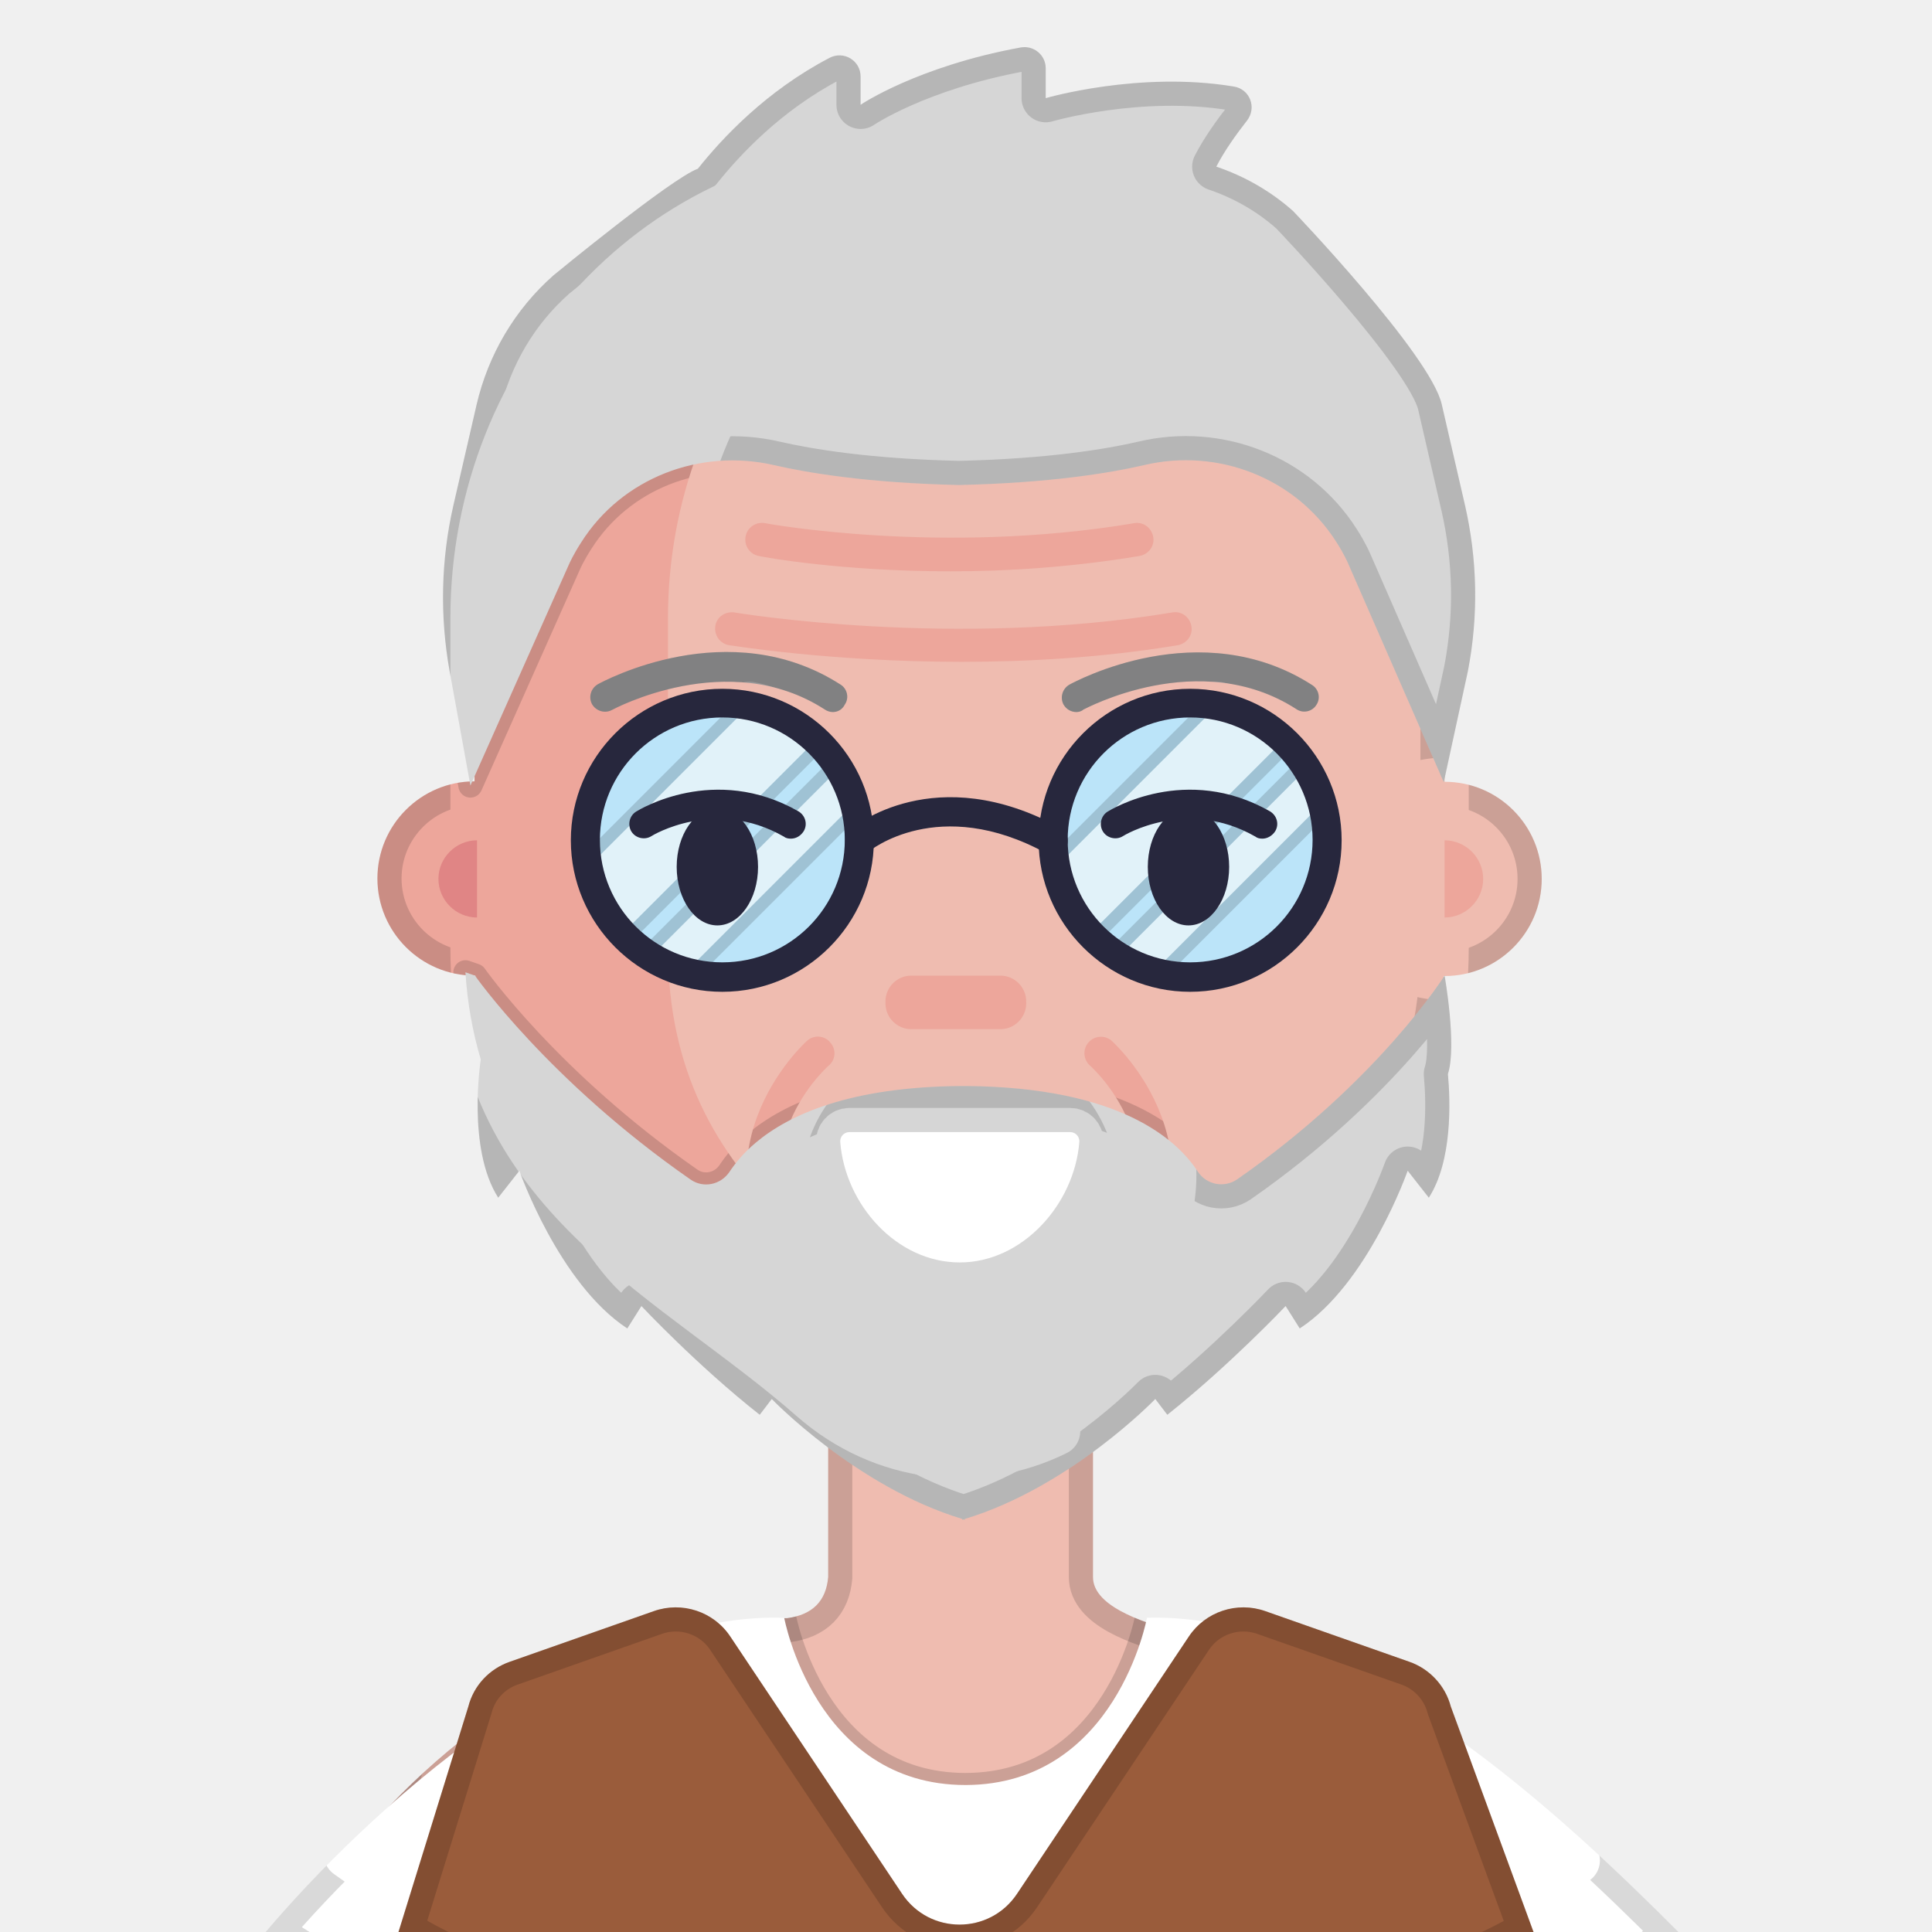
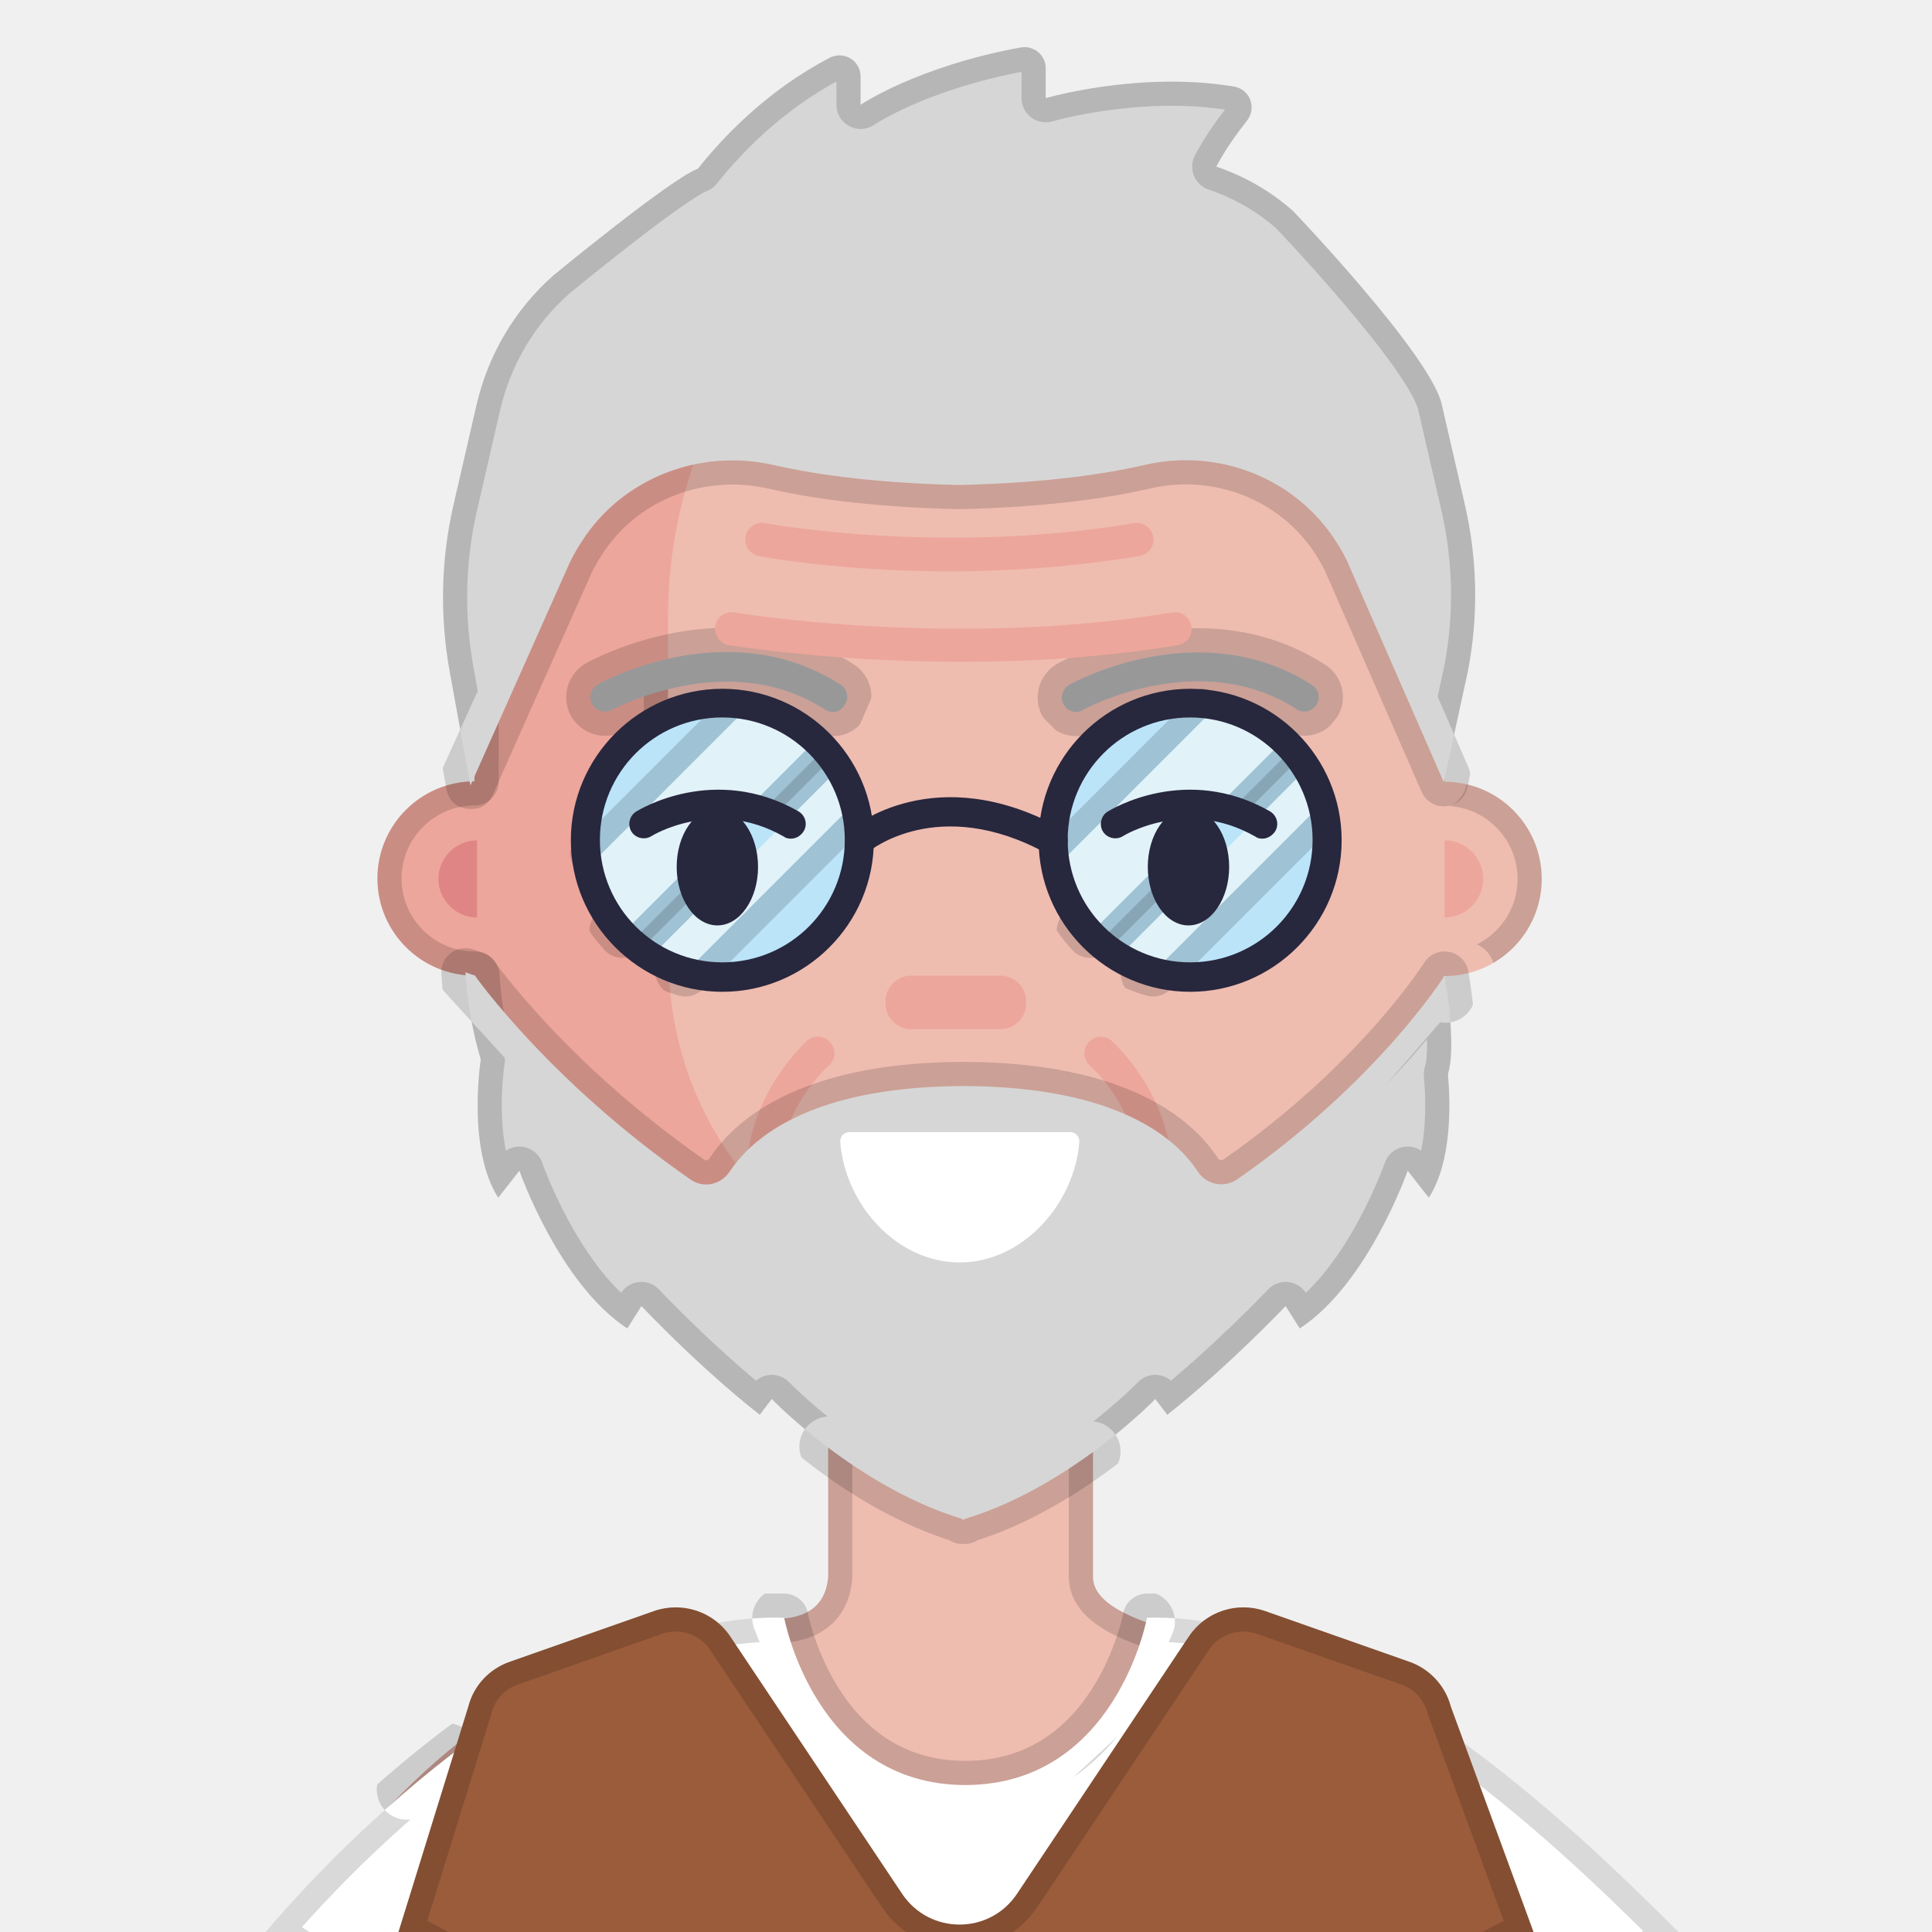
<svg xmlns="http://www.w3.org/2000/svg" id="Layer_1" viewBox="0 0 160 160">
+   <style>.abl{fill:none;stroke:#000;stroke-opacity:0.15;stroke-width:4;stroke-linejoin:round}.abc,.abk{fill:none;stroke:#000;stroke-width:5;stroke-linecap:round;stroke-linejoin:round}.abk{stroke:#fff}</style>
  <defs>
    <style>.cls-1{fill:#d6d6d6;}.cls-2{fill:#989899;}.cls-3{fill:#fff;}.cls-4{fill:#9a5c3b;}.cls-5{fill:#bbe4f9;}.cls-6{fill:#e1f2f9;}.cls-7{fill:#efbcb0;}.cls-8{fill:#eda69b;}.cls-9{fill:#e08585;}.cls-10{fill:#27273d;}</style>
  </defs>
  <g id="Avatars">
    <g id="Artboard">
      <g id="Men">
        <g id="Old-People-Avatar_31">
          <g fill="#efbcb0">
            <path d="M130.497,154.084c-1.925,1.375-3.919,2.647-5.947,3.85-10.897,6.394-23.306,10.553-36.541,11.722h-15.984c-13.612-1.238-26.366-5.569-37.469-12.306-1.959-1.169-3.884-2.441-5.741-3.781,8.594-10.966,21.931-19.559,36.162-19.559h.206c2.097-.275,3.231-1.409,3.403-3.403v-18.631h21.931v18.631c0,4.469,13.991,5.637,17.05,6.737,9.659,3.403,16.775,8.662,22.928,16.741Z" id="ab0" />
          </g>
-           <mask id="am0" maskUnits="userSpaceOnUse" x="0" y="0" width="160" height="160">
-             <use href="#ab0" fill="#fff" />
-             <use href="#ab30" fill="#000" stroke="#000" stroke-width="4" stroke-linejoin="round" />
-           </mask>
-           <use href="#ab0" fill="none" stroke="#000" stroke-opacity="0.15" stroke-width="4" stroke-linejoin="round" mask="url(#am0)" />
-           <mask id="ao24_0" maskUnits="userSpaceOnUse" x="0" y="0" width="160" height="160">
+           <mask id="am0" maskUnits="userSpaceOnUse" x="-40" y="-40" width="240" height="240">
            <use href="#ab0" fill="#fff" />
          </mask>
-           <use href="#ab24" fill="none" stroke="#000" stroke-opacity="0.15" stroke-width="2" stroke-linejoin="round" mask="url(#ao24_0)" />
-           <g fill="#efbcb0">
-             <path d="M119.634,51.2v27.328c0,20.384-16.225,26.916-28.05,37.262-7.047,6.153-17.188,6.153-24.234,0-11.825-10.347-28.05-16.878-28.05-37.262v-27.328c0-20.556,15.709-37.228,35.062-37.228h10.175c19.388,0,35.097,16.672,35.097,37.228Z" id="ab1" />
-           </g>
-           <mask id="am1" maskUnits="userSpaceOnUse" x="0" y="0" width="160" height="160">
-             <use href="#ab1" fill="#fff" />
-             <use href="#ab2" fill="#000" stroke="#000" stroke-width="4" stroke-linejoin="round" />
-             <use href="#ab3" fill="#000" stroke="#000" stroke-width="4" stroke-linejoin="round" />
-             <use href="#ab6" fill="#000" stroke="#000" stroke-width="4" stroke-linejoin="round" />
-             <use href="#ab9" fill="#000" stroke="#000" stroke-width="4" stroke-linejoin="round" />
-             <use href="#ab10" fill="#000" stroke="#000" stroke-width="4" stroke-linejoin="round" />
-             <use href="#ab26" fill="#000" stroke="#000" stroke-width="4" stroke-linejoin="round" />
-             <use href="#ab27" fill="#000" stroke="#000" stroke-width="4" stroke-linejoin="round" />
-             <use href="#ab4" fill="#000" stroke="#000" stroke-width="4" stroke-linejoin="round" />
-             <use href="#ab5" fill="#000" stroke="#000" stroke-width="4" stroke-linejoin="round" />
-           </mask>
-           <use href="#ab1" fill="none" stroke="#000" stroke-opacity="0.15" stroke-width="4" stroke-linejoin="round" mask="url(#am1)" />
-           <mask id="ao11_1" maskUnits="userSpaceOnUse" x="0" y="0" width="160" height="160">
-             <use href="#ab1" fill="#fff" />
-           </mask>
-           <use href="#ab11" fill="none" stroke="#000" stroke-opacity="0.15" stroke-width="2" stroke-linejoin="round" mask="url(#ao11_1)" />
-           <mask id="ao12_1" maskUnits="userSpaceOnUse" x="0" y="0" width="160" height="160">
-             <use href="#ab1" fill="#fff" />
-           </mask>
-           <use href="#ab12" fill="none" stroke="#000" stroke-opacity="0.15" stroke-width="2" stroke-linejoin="round" mask="url(#ao12_1)" />
-           <mask id="ao13_1" maskUnits="userSpaceOnUse" x="0" y="0" width="160" height="160">
-             <use href="#ab1" fill="#fff" />
-           </mask>
-           <use href="#ab13" fill="none" stroke="#000" stroke-opacity="0.15" stroke-width="2" stroke-linejoin="round" mask="url(#ao13_1)" />
-           <mask id="ao15_1" maskUnits="userSpaceOnUse" x="0" y="0" width="160" height="160">
-             <use href="#ab1" fill="#fff" />
-           </mask>
-           <use href="#ab15" fill="none" stroke="#000" stroke-opacity="0.15" stroke-width="2" stroke-linejoin="round" mask="url(#ao15_1)" />
-           <mask id="ao16_1" maskUnits="userSpaceOnUse" x="0" y="0" width="160" height="160">
-             <use href="#ab1" fill="#fff" />
-           </mask>
-           <use href="#ab16" fill="none" stroke="#000" stroke-opacity="0.15" stroke-width="2" stroke-linejoin="round" mask="url(#ao16_1)" />
-           <mask id="ao17_1" maskUnits="userSpaceOnUse" x="0" y="0" width="160" height="160">
-             <use href="#ab1" fill="#fff" />
-           </mask>
-           <use href="#ab17" fill="none" stroke="#000" stroke-opacity="0.15" stroke-width="2" stroke-linejoin="round" mask="url(#ao17_1)" />
+           <use class="abl" href="#ab0" mask="url(#am0)" />
+           <path id="Path-2" class="cls-7" d="M119.634,51.2v27.328c0,20.384-16.225,26.916-28.05,37.262-7.047,6.153-17.188,6.153-24.234,0-11.825-10.347-28.05-16.878-28.05-37.262v-27.328c0-20.556,15.709-37.228,35.062-37.228h10.175c19.388,0,35.097,16.672,35.097,37.228Z" />
          <g fill="#eda69b">
            <path d="M55.319,78.528v-27.328c0-19.525,14.128-35.509,32.141-37.091-.963-.103-1.925-.138-2.922-.138h-10.175c-19.388,0-35.063,16.672-35.063,37.228v13.509c-4.434,0-8.044,3.609-8.044,8.044s3.609,8.044,8.044,8.044h.069c1.169,18.597,16.603,25.025,27.947,34.994,5.775,5.053,13.612,5.981,20.144,2.75-1.444-.722-2.819-1.616-4.125-2.75-11.791-10.347-28.016-16.878-28.016-37.262Z" id="ab2" />
          </g>
-           <mask id="am2" maskUnits="userSpaceOnUse" x="0" y="0" width="160" height="160">
+           <mask id="am2" maskUnits="userSpaceOnUse" x="-40" y="-40" width="240" height="240">
            <use href="#ab2" fill="#fff" />
-             <use href="#ab1" fill="#000" stroke="#000" stroke-width="4" stroke-linejoin="round" />
-             <use href="#ab6" fill="#000" stroke="#000" stroke-width="4" stroke-linejoin="round" />
-             <use href="#ab9" fill="#000" stroke="#000" stroke-width="4" stroke-linejoin="round" />
-             <use href="#ab10" fill="#000" stroke="#000" stroke-width="4" stroke-linejoin="round" />
-             <use href="#ab26" fill="#000" stroke="#000" stroke-width="4" stroke-linejoin="round" />
-             <use href="#ab4" fill="#000" stroke="#000" stroke-width="4" stroke-linejoin="round" />
-             <use href="#ab5" fill="#000" stroke="#000" stroke-width="4" stroke-linejoin="round" />
+             <polyline class="abc" points="57.2,38.7 55.2,47.3 55.2,54.3" />
+             <polyline class="abc" points="55.2,81.3 57.2,90.0 60.7,95.8" />
          </mask>
-           <use href="#ab2" fill="none" stroke="#000" stroke-opacity="0.15" stroke-width="4" stroke-linejoin="round" mask="url(#am2)" />
-           <mask id="ao11_2" maskUnits="userSpaceOnUse" x="0" y="0" width="160" height="160">
-             <use href="#ab2" fill="#fff" />
-           </mask>
-           <use href="#ab11" fill="none" stroke="#000" stroke-opacity="0.15" stroke-width="2" stroke-linejoin="round" mask="url(#ao11_2)" />
-           <mask id="ao12_2" maskUnits="userSpaceOnUse" x="0" y="0" width="160" height="160">
-             <use href="#ab2" fill="#fff" />
-           </mask>
-           <use href="#ab12" fill="none" stroke="#000" stroke-opacity="0.15" stroke-width="2" stroke-linejoin="round" mask="url(#ao12_2)" />
-           <mask id="ao13_2" maskUnits="userSpaceOnUse" x="0" y="0" width="160" height="160">
-             <use href="#ab2" fill="#fff" />
-           </mask>
-           <use href="#ab13" fill="none" stroke="#000" stroke-opacity="0.15" stroke-width="2" stroke-linejoin="round" mask="url(#ao13_2)" />
-           <mask id="ao15_2" maskUnits="userSpaceOnUse" x="0" y="0" width="160" height="160">
-             <use href="#ab2" fill="#fff" />
-           </mask>
-           <use href="#ab15" fill="none" stroke="#000" stroke-opacity="0.15" stroke-width="2" stroke-linejoin="round" mask="url(#ao15_2)" />
-           <mask id="ao16_2" maskUnits="userSpaceOnUse" x="0" y="0" width="160" height="160">
-             <use href="#ab2" fill="#fff" />
-           </mask>
-           <use href="#ab16" fill="none" stroke="#000" stroke-opacity="0.15" stroke-width="2" stroke-linejoin="round" mask="url(#ao16_2)" />
-           <mask id="ao25_2" maskUnits="userSpaceOnUse" x="0" y="0" width="160" height="160">
-             <use href="#ab2" fill="#fff" />
-           </mask>
-           <use href="#ab25" fill="none" stroke="#000" stroke-opacity="0.15" stroke-width="2" stroke-linejoin="round" mask="url(#ao25_2)" />
-           <mask id="ao28_2" maskUnits="userSpaceOnUse" x="0" y="0" width="160" height="160">
-             <use href="#ab2" fill="#fff" />
-           </mask>
-           <use href="#ab28" fill="none" stroke="#000" stroke-opacity="0.15" stroke-width="2" stroke-linejoin="round" mask="url(#ao28_2)" />
+           <use class="abl" href="#ab2" mask="url(#am2)" />
          <g fill="#efbcb0">
            <circle cx="119.634" cy="72.787" r="8.044" id="ab3" />
          </g>
-           <mask id="am3" maskUnits="userSpaceOnUse" x="0" y="0" width="160" height="160">
+           <mask id="am3" maskUnits="userSpaceOnUse" x="-40" y="-40" width="240" height="240">
            <use href="#ab3" fill="#fff" />
-             <use href="#ab1" fill="#000" stroke="#000" stroke-width="4" stroke-linejoin="round" />
+             <polyline class="abc" points="121.3,80.5 115.7,79.8 112.8,77.3 111.5,74.3 111.5,71.0 112.8,68.0 115.0,65.8 119.0,64.5" />
          </mask>
-           <use href="#ab3" fill="none" stroke="#000" stroke-opacity="0.15" stroke-width="4" stroke-linejoin="round" mask="url(#am3)" />
-           <mask id="ao15_3" maskUnits="userSpaceOnUse" x="0" y="0" width="160" height="160">
-             <use href="#ab3" fill="#fff" />
-           </mask>
-           <use href="#ab15" fill="none" stroke="#000" stroke-opacity="0.15" stroke-width="2" stroke-linejoin="round" mask="url(#ao15_3)" />
-           <mask id="ao17_3" maskUnits="userSpaceOnUse" x="0" y="0" width="160" height="160">
-             <use href="#ab3" fill="#fff" />
-           </mask>
-           <use href="#ab17" fill="none" stroke="#000" stroke-opacity="0.15" stroke-width="2" stroke-linejoin="round" mask="url(#ao17_3)" />
+           <use class="abl" href="#ab3" mask="url(#am3)" />
          <g fill="#989899">
            <path d="M68.966,58.969c-.206,0-.447-.069-.653-.206-8.009-5.191-17.566,0-17.634.034-.584.309-1.306.103-1.65-.481-.309-.584-.103-1.306.481-1.65.447-.241,10.863-5.912,20.109.034.55.344.722,1.1.344,1.65-.206.412-.584.619-.997.619Z" id="ab4" />
          </g>
-           <mask id="am4" maskUnits="userSpaceOnUse" x="0" y="0" width="160" height="160">
-             <use href="#ab4" fill="#fff" />
-             <use href="#ab12" fill="#000" stroke="#000" stroke-width="4" stroke-linejoin="round" />
-             <use href="#ab25" fill="#000" stroke="#000" stroke-width="4" stroke-linejoin="round" />
+           <mask id="ao4" maskUnits="userSpaceOnUse" x="-40" y="-40" width="240" height="240">
+             <polyline class="abk" points="69.0,58.8 63.3,56.5 55.3,56.8" />
+             <polyline class="abk" points="55.0,56.8 49.7,58.8 48.8,57.0 52.2,55.3" />
+             <polyline class="abk" points="52.3,55.2 55.0,54.5" />
+             <polyline class="abk" points="55.3,54.5 57.7,53.8 65.3,54.5 69.8,57.0 69.0,58.8" />
+             <use href="#ab4" fill="#000" />
          </mask>
-           <use href="#ab4" fill="none" stroke="#000" stroke-opacity="0.15" stroke-width="4" stroke-linejoin="round" mask="url(#am4)" />
-           <mask id="ao11_4" maskUnits="userSpaceOnUse" x="0" y="0" width="160" height="160">
-             <use href="#ab4" fill="#fff" />
-           </mask>
-           <use href="#ab11" fill="none" stroke="#000" stroke-opacity="0.15" stroke-width="2" stroke-linejoin="round" mask="url(#ao11_4)" />
+           <use class="abl" href="#ab4" mask="url(#ao4)" />
          <g fill="#989899">
            <path d="M89.144,58.969c-.412,0-.825-.206-1.066-.619-.309-.584-.103-1.306.481-1.65.447-.241,10.863-5.912,20.109.034.55.344.722,1.1.344,1.65-.344.55-1.1.722-1.65.344-8.044-5.191-17.531,0-17.634.034-.206.172-.412.206-.584.206Z" id="ab5" />
          </g>
-           <mask id="am5" maskUnits="userSpaceOnUse" x="0" y="0" width="160" height="160">
-             <use href="#ab5" fill="#fff" />
-             <use href="#ab16" fill="#000" stroke="#000" stroke-width="4" stroke-linejoin="round" />
-             <use href="#ab17" fill="#000" stroke="#000" stroke-width="4" stroke-linejoin="round" />
-             <use href="#ab25" fill="#000" stroke="#000" stroke-width="4" stroke-linejoin="round" />
+           <mask id="ao5" maskUnits="userSpaceOnUse" x="-40" y="-40" width="240" height="240">
+             <polyline class="abk" points="108.0,58.8 100.3,56.2 95.3,56.5 89.3,58.8 87.8,57.3 88.3,56.5 93.3,54.5 101.3,53.8 108.0,56.2 109.2,57.3 108.0,58.8" />
+             <use href="#ab5" fill="#000" />
          </mask>
-           <use href="#ab5" fill="none" stroke="#000" stroke-opacity="0.15" stroke-width="4" stroke-linejoin="round" mask="url(#am5)" />
-           <mask id="ao15_5" maskUnits="userSpaceOnUse" x="0" y="0" width="160" height="160">
-             <use href="#ab5" fill="#fff" />
-           </mask>
-           <use href="#ab15" fill="none" stroke="#000" stroke-opacity="0.15" stroke-width="2" stroke-linejoin="round" mask="url(#ao15_5)" />
-           <g fill="#eda69b">
-             <path d="M82.853,85.231h-7.391c-1.169,0-2.131-.963-2.131-2.131v-.172c0-1.169.963-2.131,2.131-2.131h7.391c1.169,0,2.131.963,2.131,2.131v.172c0,1.169-.963,2.131-2.131,2.131Z" id="ab6" />
-           </g>
-           <mask id="ao11_6" maskUnits="userSpaceOnUse" x="0" y="0" width="160" height="160">
-             <use href="#ab6" fill="#fff" />
-           </mask>
-           <use href="#ab11" fill="none" stroke="#000" stroke-opacity="0.15" stroke-width="2" stroke-linejoin="round" mask="url(#ao11_6)" />
-           <mask id="ao13_6" maskUnits="userSpaceOnUse" x="0" y="0" width="160" height="160">
-             <use href="#ab6" fill="#fff" />
-           </mask>
-           <use href="#ab13" fill="none" stroke="#000" stroke-opacity="0.15" stroke-width="2" stroke-linejoin="round" mask="url(#ao13_6)" />
-           <mask id="ao15_6" maskUnits="userSpaceOnUse" x="0" y="0" width="160" height="160">
-             <use href="#ab6" fill="#fff" />
-           </mask>
-           <use href="#ab15" fill="none" stroke="#000" stroke-opacity="0.15" stroke-width="2" stroke-linejoin="round" mask="url(#ao15_6)" />
-           <mask id="ao28_6" maskUnits="userSpaceOnUse" x="0" y="0" width="160" height="160">
-             <use href="#ab6" fill="#fff" />
-           </mask>
-           <use href="#ab28" fill="none" stroke="#000" stroke-opacity="0.15" stroke-width="2" stroke-linejoin="round" mask="url(#ao28_6)" />
+           <use class="abl" href="#ab5" mask="url(#ao5)" />
+           <path id="Path-4" class="cls-8" d="M82.853,85.231h-7.391c-1.169,0-2.131-.963-2.131-2.131v-.172c0-1.169.963-2.131,2.131-2.131h7.391c1.169,0,2.131.963,2.131,2.131v.172c0,1.169-.963,2.131-2.131,2.131Z" />
          <path id="Path-5" class="cls-9" d="M39.506,69.591c-1.753,0-3.197,1.444-3.197,3.197s1.444,3.197,3.197,3.197v-6.394Z" />
          <path id="Path-6" class="cls-8" d="M119.634,75.984c1.753,0,3.197-1.444,3.197-3.197s-1.444-3.197-3.197-3.197v6.394Z" />
-           <g fill="#eda69b">
-             <path d="M79.622,54.809c-10.931,0-19.113-1.375-19.25-1.375-.756-.138-1.238-.825-1.134-1.581.103-.756.825-1.238,1.581-1.134.172.034,18.15,3.025,36.266,0,.756-.138,1.444.378,1.581,1.134.138.756-.378,1.444-1.134,1.581-6.188,1.031-12.409,1.375-17.909,1.375Z" id="ab9" />
-           </g>
-           <mask id="ao11_9" maskUnits="userSpaceOnUse" x="0" y="0" width="160" height="160">
-             <use href="#ab9" fill="#fff" />
-           </mask>
-           <use href="#ab11" fill="none" stroke="#000" stroke-opacity="0.15" stroke-width="2" stroke-linejoin="round" mask="url(#ao11_9)" />
-           <mask id="ao15_9" maskUnits="userSpaceOnUse" x="0" y="0" width="160" height="160">
-             <use href="#ab9" fill="#fff" />
-           </mask>
-           <use href="#ab15" fill="none" stroke="#000" stroke-opacity="0.15" stroke-width="2" stroke-linejoin="round" mask="url(#ao15_9)" />
-           <mask id="ao25_9" maskUnits="userSpaceOnUse" x="0" y="0" width="160" height="160">
-             <use href="#ab9" fill="#fff" />
-           </mask>
-           <use href="#ab25" fill="none" stroke="#000" stroke-opacity="0.15" stroke-width="2" stroke-linejoin="round" mask="url(#ao25_9)" />
-           <g fill="#eda69b">
-             <path d="M78.763,47.316c-9.075,0-15.503-1.169-15.916-1.272-.756-.138-1.238-.859-1.1-1.616.138-.756.859-1.238,1.616-1.1.138.034,14.644,2.681,30.559,0,.756-.138,1.444.378,1.581,1.134.137.756-.378,1.444-1.134,1.581-5.569.928-10.931,1.272-15.606,1.272Z" id="ab10" />
-           </g>
-           <mask id="ao25_10" maskUnits="userSpaceOnUse" x="0" y="0" width="160" height="160">
-             <use href="#ab10" fill="#fff" />
-           </mask>
-           <use href="#ab25" fill="none" stroke="#000" stroke-opacity="0.15" stroke-width="2" stroke-linejoin="round" mask="url(#ao25_10)" />
-           <g fill="#bbe4f9">
-             <path d="M71.166,69.591c0,6.256-5.088,11.344-11.344,11.344-1.066,0-2.062-.137-3.025-.412-1.031-.275-1.994-.722-2.888-1.272-.859-.516-1.65-1.169-2.337-1.925-1.409-1.512-2.406-3.403-2.853-5.5-.138-.722-.241-1.478-.241-2.269,0-6.256,5.088-11.344,11.344-11.344.756,0,1.512.069,2.269.241,2.097.412,3.987,1.444,5.5,2.853.722.688,1.375,1.478,1.925,2.337.55.894.997,1.856,1.272,2.888.241.963.378,1.994.378,3.059Z" id="ab11" />
-           </g>
-           <mask id="am11" maskUnits="userSpaceOnUse" x="0" y="0" width="160" height="160">
-             <use href="#ab11" fill="#fff" />
-             <use href="#ab1" fill="#000" stroke="#000" stroke-width="4" stroke-linejoin="round" />
-             <use href="#ab2" fill="#000" stroke="#000" stroke-width="4" stroke-linejoin="round" />
-             <use href="#ab4" fill="#000" stroke="#000" stroke-width="4" stroke-linejoin="round" />
-             <use href="#ab6" fill="#000" stroke="#000" stroke-width="4" stroke-linejoin="round" />
-             <use href="#ab9" fill="#000" stroke="#000" stroke-width="4" stroke-linejoin="round" />
-           </mask>
-           <use href="#ab11" fill="none" stroke="#000" stroke-opacity="0.15" stroke-width="4" stroke-linejoin="round" mask="url(#am11)" />
-           <mask id="ao12_11" maskUnits="userSpaceOnUse" x="0" y="0" width="160" height="160">
-             <use href="#ab11" fill="#fff" />
-           </mask>
-           <use href="#ab12" fill="none" stroke="#000" stroke-opacity="0.15" stroke-width="2" stroke-linejoin="round" mask="url(#ao12_11)" />
-           <mask id="ao13_11" maskUnits="userSpaceOnUse" x="0" y="0" width="160" height="160">
-             <use href="#ab11" fill="#fff" />
-           </mask>
-           <use href="#ab13" fill="none" stroke="#000" stroke-opacity="0.15" stroke-width="2" stroke-linejoin="round" mask="url(#ao13_11)" />
+           <path class="cls-8" d="M79.622,54.809c-10.931,0-19.113-1.375-19.25-1.375-.756-.138-1.238-.825-1.134-1.581.103-.756.825-1.238,1.581-1.134.172.034,18.15,3.025,36.266,0,.756-.138,1.444.378,1.581,1.134.138.756-.378,1.444-1.134,1.581-6.188,1.031-12.409,1.375-17.909,1.375Z" />
+           <path class="cls-8" d="M78.763,47.316c-9.075,0-15.503-1.169-15.916-1.272-.756-.138-1.238-.859-1.1-1.616.138-.756.859-1.238,1.616-1.1.138.034,14.644,2.681,30.559,0,.756-.138,1.444.378,1.581,1.134.137.756-.378,1.444-1.134,1.581-5.569.928-10.931,1.272-15.606,1.272Z" />
+           <path id="Path-7" class="cls-5" d="M71.166,69.591c0,6.256-5.088,11.344-11.344,11.344-1.066,0-2.062-.137-3.025-.412-1.031-.275-1.994-.722-2.888-1.272-.859-.516-1.65-1.169-2.337-1.925-1.409-1.512-2.406-3.403-2.853-5.5-.138-.722-.241-1.478-.241-2.269,0-6.256,5.088-11.344,11.344-11.344.756,0,1.512.069,2.269.241,2.097.412,3.987,1.444,5.5,2.853.722.688,1.375,1.478,1.925,2.337.55.894.997,1.856,1.272,2.888.241.963.378,1.994.378,3.059Z" />
          <g fill="#e1f2f9">
            <path d="M67.591,61.272l-16.053,16.053c-1.409-1.513-2.406-3.403-2.853-5.5l13.372-13.372c2.131.412,4.022,1.409,5.534,2.819Z" id="ab12" />
          </g>
-           <mask id="am12" maskUnits="userSpaceOnUse" x="0" y="0" width="160" height="160">
-             <use href="#ab12" fill="#fff" />
-             <use href="#ab4" fill="#000" stroke="#000" stroke-width="4" stroke-linejoin="round" />
-             <use href="#ab13" fill="#000" stroke="#000" stroke-width="4" stroke-linejoin="round" />
-             <use href="#ab25" fill="#000" stroke="#000" stroke-width="4" stroke-linejoin="round" />
-             <use href="#ab1" fill="#000" stroke="#000" stroke-width="4" stroke-linejoin="round" />
-             <use href="#ab2" fill="#000" stroke="#000" stroke-width="4" stroke-linejoin="round" />
-             <use href="#ab11" fill="#000" stroke="#000" stroke-width="4" stroke-linejoin="round" />
+           <mask id="ao12" maskUnits="userSpaceOnUse" x="-40" y="-40" width="240" height="240">
+             <polyline class="abk" points="49.7,70.5 52.0,68.2" />
+             <polyline class="abk" points="54.2,66.0 60.5,59.7" />
+             <polyline class="abk" points="66.3,62.2 62.8,65.7" />
+             <polyline class="abk" points="55.7,72.8 51.3,77.2" />
+             <use href="#ab12" fill="#000" />
          </mask>
-           <use href="#ab12" fill="none" stroke="#000" stroke-opacity="0.15" stroke-width="4" stroke-linejoin="round" mask="url(#am12)" />
+           <use class="abl" href="#ab12" mask="url(#ao12)" />
          <g fill="#e1f2f9">
            <path d="M70.753,66.531l-13.991,13.991c-1.031-.275-1.994-.722-2.888-1.272l15.606-15.606c.55.894.997,1.856,1.272,2.888Z" id="ab13" />
          </g>
-           <mask id="am13" maskUnits="userSpaceOnUse" x="0" y="0" width="160" height="160">
-             <use href="#ab13" fill="#fff" />
-             <use href="#ab12" fill="#000" stroke="#000" stroke-width="4" stroke-linejoin="round" />
-             <use href="#ab1" fill="#000" stroke="#000" stroke-width="4" stroke-linejoin="round" />
-             <use href="#ab2" fill="#000" stroke="#000" stroke-width="4" stroke-linejoin="round" />
-             <use href="#ab6" fill="#000" stroke="#000" stroke-width="4" stroke-linejoin="round" />
-             <use href="#ab11" fill="#000" stroke="#000" stroke-width="4" stroke-linejoin="round" />
+           <mask id="ao13" maskUnits="userSpaceOnUse" x="-40" y="-40" width="240" height="240">
+             <polyline class="abk" points="54.8,78.0 57.2,75.7" />
+             <polyline class="abk" points="65.8,67.0 68.3,64.5" />
+             <polyline class="abk" points="69.5,67.3 60.7,76.2" />
+             <polyline class="abk" points="60.5,76.3 56.7,80.2" />
+             <use href="#ab13" fill="#000" />
          </mask>
-           <use href="#ab13" fill="none" stroke="#000" stroke-opacity="0.15" stroke-width="4" stroke-linejoin="round" mask="url(#am13)" />
+           <use class="abl" href="#ab13" mask="url(#ao13)" />
          <path class="cls-10" d="M59.822,82.137c-6.909,0-12.547-5.638-12.547-12.547s5.638-12.547,12.547-12.547,12.547,5.638,12.547,12.547-5.638,12.547-12.547,12.547ZM59.822,59.416c-5.603,0-10.141,4.537-10.141,10.141s4.537,10.141,10.141,10.141,10.141-4.537,10.141-10.141c0-5.569-4.537-10.141-10.141-10.141Z" />
-           <g fill="#bbe4f9">
-             <path d="M109.906,69.591c0,6.256-5.088,11.344-11.344,11.344-1.066,0-2.062-.137-3.025-.412-1.031-.275-1.994-.722-2.888-1.272-.859-.516-1.65-1.169-2.337-1.925-1.409-1.512-2.406-3.403-2.853-5.5-.138-.722-.241-1.478-.241-2.269,0-6.256,5.088-11.344,11.344-11.344.756,0,1.512.069,2.269.241,2.097.412,3.987,1.444,5.5,2.853.722.688,1.375,1.478,1.925,2.337.55.894.997,1.856,1.272,2.888.241.963.378,1.994.378,3.059Z" id="ab15" />
-           </g>
-           <mask id="am15" maskUnits="userSpaceOnUse" x="0" y="0" width="160" height="160">
-             <use href="#ab15" fill="#fff" />
-             <use href="#ab1" fill="#000" stroke="#000" stroke-width="4" stroke-linejoin="round" />
-             <use href="#ab2" fill="#000" stroke="#000" stroke-width="4" stroke-linejoin="round" />
-             <use href="#ab3" fill="#000" stroke="#000" stroke-width="4" stroke-linejoin="round" />
-             <use href="#ab5" fill="#000" stroke="#000" stroke-width="4" stroke-linejoin="round" />
-             <use href="#ab6" fill="#000" stroke="#000" stroke-width="4" stroke-linejoin="round" />
-             <use href="#ab9" fill="#000" stroke="#000" stroke-width="4" stroke-linejoin="round" />
-           </mask>
-           <use href="#ab15" fill="none" stroke="#000" stroke-opacity="0.15" stroke-width="4" stroke-linejoin="round" mask="url(#am15)" />
-           <mask id="ao16_15" maskUnits="userSpaceOnUse" x="0" y="0" width="160" height="160">
-             <use href="#ab15" fill="#fff" />
-           </mask>
-           <use href="#ab16" fill="none" stroke="#000" stroke-opacity="0.15" stroke-width="2" stroke-linejoin="round" mask="url(#ao16_15)" />
-           <mask id="ao17_15" maskUnits="userSpaceOnUse" x="0" y="0" width="160" height="160">
-             <use href="#ab15" fill="#fff" />
-           </mask>
-           <use href="#ab17" fill="none" stroke="#000" stroke-opacity="0.15" stroke-width="2" stroke-linejoin="round" mask="url(#ao17_15)" />
+           <path id="Path-10" class="cls-5" d="M109.906,69.591c0,6.256-5.088,11.344-11.344,11.344-1.066,0-2.062-.137-3.025-.412-1.031-.275-1.994-.722-2.888-1.272-.859-.516-1.65-1.169-2.337-1.925-1.409-1.512-2.406-3.403-2.853-5.5-.138-.722-.241-1.478-.241-2.269,0-6.256,5.088-11.344,11.344-11.344.756,0,1.512.069,2.269.241,2.097.412,3.987,1.444,5.5,2.853.722.688,1.375,1.478,1.925,2.337.55.894.997,1.856,1.272,2.888.241.963.378,1.994.378,3.059Z" />
          <g fill="#e1f2f9">
            <path d="M106.331,61.272l-16.053,16.053c-1.409-1.513-2.406-3.403-2.853-5.5l13.372-13.372c2.131.412,4.022,1.409,5.534,2.819Z" id="ab16" />
          </g>
-           <mask id="am16" maskUnits="userSpaceOnUse" x="0" y="0" width="160" height="160">
-             <use href="#ab16" fill="#fff" />
-             <use href="#ab5" fill="#000" stroke="#000" stroke-width="4" stroke-linejoin="round" />
-             <use href="#ab17" fill="#000" stroke="#000" stroke-width="4" stroke-linejoin="round" />
-             <use href="#ab25" fill="#000" stroke="#000" stroke-width="4" stroke-linejoin="round" />
-             <use href="#ab1" fill="#000" stroke="#000" stroke-width="4" stroke-linejoin="round" />
-             <use href="#ab2" fill="#000" stroke="#000" stroke-width="4" stroke-linejoin="round" />
-             <use href="#ab15" fill="#000" stroke="#000" stroke-width="4" stroke-linejoin="round" />
+           <mask id="ao16" maskUnits="userSpaceOnUse" x="-40" y="-40" width="240" height="240">
+             <polyline class="abk" points="88.7,70.2 91.0,67.8" />
+             <polyline class="abk" points="91.2,67.7 99.3,59.5" />
+             <polyline class="abk" points="105.0,62.2 101.8,65.3" />
+             <polyline class="abk" points="94.7,72.5 90.0,77.2" />
+             <use href="#ab16" fill="#000" />
          </mask>
-           <use href="#ab16" fill="none" stroke="#000" stroke-opacity="0.15" stroke-width="4" stroke-linejoin="round" mask="url(#am16)" />
+           <use class="abl" href="#ab16" mask="url(#ao16)" />
          <g fill="#e1f2f9">
            <path d="M109.494,66.531l-13.991,13.991c-1.031-.275-1.994-.722-2.888-1.272l15.606-15.606c.55.894.997,1.856,1.272,2.888Z" id="ab17" />
          </g>
-           <mask id="am17" maskUnits="userSpaceOnUse" x="0" y="0" width="160" height="160">
-             <use href="#ab17" fill="#fff" />
-             <use href="#ab5" fill="#000" stroke="#000" stroke-width="4" stroke-linejoin="round" />
-             <use href="#ab16" fill="#000" stroke="#000" stroke-width="4" stroke-linejoin="round" />
-             <use href="#ab25" fill="#000" stroke="#000" stroke-width="4" stroke-linejoin="round" />
-             <use href="#ab1" fill="#000" stroke="#000" stroke-width="4" stroke-linejoin="round" />
-             <use href="#ab3" fill="#000" stroke="#000" stroke-width="4" stroke-linejoin="round" />
-             <use href="#ab15" fill="#000" stroke="#000" stroke-width="4" stroke-linejoin="round" />
+           <mask id="ao17" maskUnits="userSpaceOnUse" x="-40" y="-40" width="240" height="240">
+             <polyline class="abk" points="93.5,78.0 96.0,75.5" />
+             <polyline class="abk" points="104.8,66.7 107.0,64.5" />
+             <polyline class="abk" points="108.2,67.7 99.7,76.2" />
+             <polyline class="abk" points="99.5,76.3 95.3,80.5" />
+             <use href="#ab17" fill="#000" />
          </mask>
-           <use href="#ab17" fill="none" stroke="#000" stroke-opacity="0.15" stroke-width="4" stroke-linejoin="round" mask="url(#am17)" />
+           <use class="abl" href="#ab17" mask="url(#ao17)" />
          <path class="cls-10" d="M98.562,82.137c-6.909,0-12.547-5.638-12.547-12.547s5.638-12.547,12.547-12.547,12.547,5.638,12.547,12.547-5.638,12.547-12.547,12.547ZM98.562,59.416c-5.603,0-10.141,4.537-10.141,10.141s4.537,10.141,10.141,10.141,10.141-4.537,10.141-10.141c0-5.569-4.537-10.141-10.141-10.141Z" />
          <path class="cls-10" d="M87.219,70.794c-.206,0-.378-.034-.584-.138-8.938-4.881-14.644-.172-14.678-.138-.516.412-1.272.378-1.684-.138-.412-.516-.378-1.272.138-1.684.275-.241,7.047-5.809,17.394-.138.584.309.791,1.066.481,1.616-.241.378-.653.619-1.066.619Z" />
          <ellipse id="Oval-2" class="cls-10" cx="59.409" cy="71.791" rx="3.369" ry="4.847" />
          <ellipse id="Oval-3" class="cls-10" cx="98.425" cy="71.791" rx="3.369" ry="4.847" />
          <path class="cls-10" d="M65.494,69.453c-.206,0-.412-.034-.584-.172-5.706-3.266-10.931-.069-10.966-.034-.55.344-1.306.172-1.65-.378-.344-.55-.172-1.306.378-1.65.275-.172,6.497-3.987,13.441-.034.584.344.791,1.066.447,1.65-.241.378-.619.619-1.066.619Z" />
          <path class="cls-10" d="M104.544,69.453c-.206,0-.412-.034-.584-.172-5.706-3.266-10.931-.069-10.966-.034-.55.344-1.306.172-1.65-.378-.344-.55-.172-1.306.378-1.65.275-.172,6.497-3.987,13.441-.034.584.344.791,1.066.447,1.65-.241.378-.653.619-1.066.619Z" />
          <g fill="#fff">
            <path d="M139,160c-2.475,1.856-11.319,11.419-14,13-10.897,6.394-23.791-4.547-37.025-3.378h-15.984c-13.612-1.237-25.887,5.116-36.991-1.622-2.337-1.409-10.8-6.384-13-8,8.009-9.453,26.1-26.541,42.944-26.025,0,0,2.544,13.853,15.022,13.853,12.478-.034,15.022-13.853,15.022-13.853,16.878-.481,35.012,17.025,44.012,26.025Z" id="ab24" />
          </g>
-           <mask id="am24" maskUnits="userSpaceOnUse" x="0" y="0" width="160" height="160">
+           <mask id="am24" maskUnits="userSpaceOnUse" x="-40" y="-40" width="240" height="240">
            <use href="#ab24" fill="#fff" />
-             <use href="#ab0" fill="#000" stroke="#000" stroke-width="4" stroke-linejoin="round" />
-             <use href="#ab30" fill="#000" stroke="#000" stroke-width="4" stroke-linejoin="round" />
+             <polyline class="abc" points="33.7,148.2 37.0,145.2" />
+             <polyline class="abc" points="64.8,134.0 67.5,140.7 72.0,145.5 77.7,147.5 84.0,147.2 86.3,145.8" />
+             <polyline class="abc" points="86.7,145.8 92.2,140.7" />
+             <polyline class="abc" points="92.2,140.3 94.8,134.3" />
          </mask>
-           <use href="#ab24" fill="none" stroke="#000" stroke-opacity="0.15" stroke-width="4" stroke-linejoin="round" mask="url(#am24)" />
+           <use class="abl" href="#ab24" mask="url(#am24)" />
+           <mask id="ao24" maskUnits="userSpaceOnUse" x="-40" y="-40" width="240" height="240">
+             <polyline class="abk" points="33.7,148.2 37.0,145.2" />
+             <polyline class="abk" points="64.8,134.0 67.5,140.7 72.0,145.5 77.7,147.5 84.0,147.2 86.3,145.8" />
+             <polyline class="abk" points="86.7,145.8 92.2,140.7" />
+             <polyline class="abk" points="92.2,140.3 94.8,134.3" />
+             <use href="#ab24" fill="#000" />
+           </mask>
+           <use class="abl" href="#ab24" mask="url(#ao24)" />
          <g fill="#d6d6d6">
            <path d="M121.319,41.816l-1.925-8.353c-.963-4.125-12.306-15.984-12.306-15.984-1.856-1.65-4.022-2.888-6.359-3.678.688-1.341,1.684-2.716,2.544-3.816.825-1.066.241-2.612-1.1-2.819-7.838-1.306-15.572.963-15.572.963v-2.475c0-1.1-.997-1.925-2.097-1.719-8.594,1.581-13.234,4.744-13.234,4.744v-2.337c0-1.341-1.409-2.166-2.578-1.547-5.259,2.75-8.903,6.669-10.897,9.178-2.2.791-11.963,8.834-11.963,8.834-3.197,2.819-5.397,6.566-6.359,10.691l-1.925,8.353c-1.031,4.503-1.134,9.178-.309,13.75l1.719,9.453,8.181-18.356s.309-.722.997-1.787c3.369-5.328,9.831-7.803,15.95-6.394,2.853.653,7.769,1.478,15.331,1.65,7.562-.172,12.512-.997,15.331-1.65,6.119-1.444,12.547,1.066,15.916,6.359.688,1.066.997,1.822.997,1.822l7.906,18.081,1.994-9.178c.894-4.606.791-9.281-.241-13.784Z" id="ab25" />
          </g>
-           <mask id="am25" maskUnits="userSpaceOnUse" x="0" y="0" width="160" height="160">
+           <mask id="am25" maskUnits="userSpaceOnUse" x="-40" y="-40" width="240" height="240">
            <use href="#ab25" fill="#fff" />
-             <use href="#ab4" fill="#000" stroke="#000" stroke-width="4" stroke-linejoin="round" />
-             <use href="#ab5" fill="#000" stroke="#000" stroke-width="4" stroke-linejoin="round" />
-             <use href="#ab12" fill="#000" stroke="#000" stroke-width="4" stroke-linejoin="round" />
-             <use href="#ab16" fill="#000" stroke="#000" stroke-width="4" stroke-linejoin="round" />
-             <use href="#ab17" fill="#000" stroke="#000" stroke-width="4" stroke-linejoin="round" />
-             <use href="#ab2" fill="#000" stroke="#000" stroke-width="4" stroke-linejoin="round" />
-             <use href="#ab9" fill="#000" stroke="#000" stroke-width="4" stroke-linejoin="round" />
-             <use href="#ab10" fill="#000" stroke="#000" stroke-width="4" stroke-linejoin="round" />
+             <polyline class="abc" points="119.3,64.5 110.8,45.0 107.3,41.2 101.0,38.2 97.3,37.8 92.8,38.7" />
+             <polyline class="abc" points="92.7,38.8 85.3,39.8 73.3,39.8 61.0,37.8 57.3,38.5" />
+             <polyline class="abc" points="57.0,38.5 53.0,39.8 48.2,44.3 39.0,64.5" />
          </mask>
-           <use href="#ab25" fill="none" stroke="#000" stroke-opacity="0.15" stroke-width="4" stroke-linejoin="round" mask="url(#am25)" />
-           <g fill="#eda69b">
-             <path d="M66.869,108.022c-.412,0-.791-.172-1.066-.516-9.488-11.894.928-21.209,1.031-21.312.584-.516,1.444-.447,1.925.138.516.584.447,1.444-.138,1.925h0c-.344.309-8.525,7.734-.688,17.531.481.584.378,1.444-.206,1.925-.241.206-.55.309-.859.309Z" id="ab26" />
-           </g>
-           <mask id="ao28_26" maskUnits="userSpaceOnUse" x="0" y="0" width="160" height="160">
-             <use href="#ab26" fill="#fff" />
+           <use class="abl" href="#ab25" mask="url(#am25)" />
+           <mask id="ao25" maskUnits="userSpaceOnUse" x="-40" y="-40" width="240" height="240">
+             <polyline class="abk" points="119.3,64.5 110.8,45.0 107.3,41.2 101.0,38.2 97.3,37.8 92.8,38.7" />
+             <polyline class="abk" points="92.7,38.8 85.3,39.8 73.3,39.8 61.0,37.8 57.3,38.5" />
+             <polyline class="abk" points="57.0,38.5 53.0,39.8 48.2,44.3 39.0,64.5" />
+             <use href="#ab25" fill="#000" />
          </mask>
-           <use href="#ab28" fill="none" stroke="#000" stroke-opacity="0.15" stroke-width="2" stroke-linejoin="round" mask="url(#ao28_26)" />
-           <g fill="#eda69b">
-             <path d="M92.031,108.022c-.309,0-.619-.103-.859-.309-.584-.481-.688-1.341-.206-1.925,7.803-9.797-.344-17.222-.688-17.531-.584-.516-.619-1.375-.138-1.925.516-.584,1.375-.619,1.925-.138.103.103,10.519,9.419,1.031,21.312-.241.344-.653.516-1.066.516Z" id="ab27" />
-           </g>
-           <mask id="ao28_27" maskUnits="userSpaceOnUse" x="0" y="0" width="160" height="160">
-             <use href="#ab27" fill="#fff" />
-           </mask>
-           <use href="#ab28" fill="none" stroke="#000" stroke-opacity="0.15" stroke-width="2" stroke-linejoin="round" mask="url(#ao28_27)" />
+           <use class="abl" href="#ab25" mask="url(#ao25)" />
+           <path class="cls-8" d="M66.869,108.022c-.412,0-.791-.172-1.066-.516-9.488-11.894.928-21.209,1.031-21.312.584-.516,1.444-.447,1.925.138.516.584.447,1.444-.138,1.925h0c-.344.309-8.525,7.734-.688,17.531.481.584.378,1.444-.206,1.925-.241.206-.55.309-.859.309Z" />
+           <path class="cls-8" d="M92.031,108.022c-.309,0-.619-.103-.859-.309-.584-.481-.688-1.341-.206-1.925,7.803-9.797-.344-17.222-.688-17.531-.584-.516-.619-1.375-.138-1.925.516-.584,1.375-.619,1.925-.138.103.103,10.519,9.419,1.031,21.312-.241.344-.653.516-1.066.516Z" />
          <g fill="#d6d6d6">
            <path d="M119.634,80.797s-5.466,8.731-17.187,16.878c-1.066.722-2.509.447-3.231-.619-1.753-2.716-6.531-7.012-19.181-7.116h-.447c-9.213.069-14.231,2.372-16.981,4.675-1.031.859-1.719,1.719-2.2,2.441-.722,1.066-2.166,1.375-3.231.619-11.722-8.147-17.841-16.878-17.841-16.878l-.791-.275c.172,2.647.619,5.019,1.272,7.219h0s-1.169,7.356,1.444,11.447l1.753-2.234s3.266,9.35,8.938,13.062l1.169-1.856s4.606,4.916,9.797,9.006l.997-1.306s7.012,7.287,15.778,9.934v.069c.034,0,.069-.034.103-.034s.069.034.103.034v-.069c8.766-2.647,15.778-9.934,15.778-9.934l.997,1.306c5.191-4.125,9.797-9.006,9.797-9.006l1.169,1.856c5.672-3.712,8.938-13.062,8.938-13.062l1.753,2.234c1.959-3.059,1.787-7.975,1.581-10.244.756-2.337-.275-8.147-.275-8.147Z" id="ab28" />
          </g>
-           <mask id="am28" maskUnits="userSpaceOnUse" x="0" y="0" width="160" height="160">
+           <mask id="am28" maskUnits="userSpaceOnUse" x="-40" y="-40" width="240" height="240">
            <use href="#ab28" fill="#fff" />
-             <use href="#ab29" fill="#000" stroke="#000" stroke-width="4" stroke-linejoin="round" />
-             <use href="#ab2" fill="#000" stroke="#000" stroke-width="4" stroke-linejoin="round" />
-             <use href="#ab6" fill="#000" stroke="#000" stroke-width="4" stroke-linejoin="round" />
-             <use href="#ab26" fill="#000" stroke="#000" stroke-width="4" stroke-linejoin="round" />
-             <use href="#ab27" fill="#000" stroke="#000" stroke-width="4" stroke-linejoin="round" />
+             <polyline class="abc" points="79.7,125.8 73.0,122.8 68.7,119.8" />
+             <polyline class="abc" points="38.7,80.5 46.0,88.5" />
+             <polyline class="abc" points="46.2,88.7 57.3,97.8 59.7,97.5 61.8,95.0" />
+             <polyline class="abc" points="62.0,94.8 65.3,92.5" />
+             <polyline class="abc" points="65.7,92.5 68.3,91.2 75.3,89.8 84.0,89.8 89.7,90.8 92.7,92.2" />
+             <polyline class="abc" points="93.0,92.2 96.3,94.2" />
+             <polyline class="abc" points="96.7,94.2 100.0,97.8 101.7,97.8 110.2,91.3" />
+             <polyline class="abc" points="110.3,91.2 119.3,80.8 119.7,82.2" />
+             <polyline class="abc" points="90.3,120.2 82.2,124.7" />
+             <polyline class="abc" points="82.0,124.8 79.7,125.8" />
          </mask>
-           <use href="#ab28" fill="none" stroke="#000" stroke-opacity="0.15" stroke-width="4" stroke-linejoin="round" mask="url(#am28)" />
-           <g fill="#fff">
-             <path d="M70.341,93.756c-.447,0-.791.378-.756.825.412,5.191,4.675,9.969,9.9,9.969h0c5.191,0,9.487-4.812,9.9-9.969.034-.447-.309-.825-.756-.825h-18.287Z" id="ab29" />
-           </g>
+           <use class="abl" href="#ab28" mask="url(#am28)" />
+           <mask id="ao28" maskUnits="userSpaceOnUse" x="-40" y="-40" width="240" height="240">
+             <polyline class="abk" points="79.7,125.8 73.0,122.8 68.7,119.8" />
+             <polyline class="abk" points="38.7,80.5 46.0,88.5" />
+             <polyline class="abk" points="46.2,88.7 57.3,97.8 59.7,97.5 61.8,95.0" />
+             <polyline class="abk" points="62.0,94.8 65.3,92.5" />
+             <polyline class="abk" points="65.7,92.5 68.3,91.2 75.3,89.8 84.0,89.8 89.7,90.8 92.7,92.2" />
+             <polyline class="abk" points="93.0,92.2 96.3,94.2" />
+             <polyline class="abk" points="96.7,94.2 100.0,97.8 101.7,97.8 110.2,91.3" />
+             <polyline class="abk" points="110.3,91.2 119.3,80.8 119.7,82.2" />
+             <polyline class="abk" points="90.3,120.2 82.2,124.7" />
+             <polyline class="abk" points="82.0,124.8 79.7,125.8" />
+             <use href="#ab28" fill="#000" />
+           </mask>
+           <use class="abl" href="#ab28" mask="url(#ao28)" />
+           <path id="Path-16" class="cls-3" d="M70.341,93.756c-.447,0-.791.378-.756.825.412,5.191,4.675,9.969,9.9,9.969h0c5.191,0,9.487-4.812,9.9-9.969.034-.447-.309-.825-.756-.825h-18.287Z" />
          <g fill="#9a5c3b">
            <path d="M127,160c-10.897,6.394-25.791,8.453-39.025,9.622h-15.984c-13.612-1.237-27.887-2.884-38.991-9.622l5.784-18.669c.447-1.753,1.753-3.128,3.438-3.712l11.928-4.194c2.337-.825,4.95.034,6.325,2.097l14.231,21.312c2.269,3.403,7.253,3.403,9.522,0l14.231-21.312c1.375-2.062,3.988-2.922,6.325-2.097l11.928,4.194c1.684.584,2.991,1.994,3.438,3.712l6.85,18.669Z" id="ab30" />
          </g>
-           <mask id="am30" maskUnits="userSpaceOnUse" x="0" y="0" width="160" height="160">
+           <mask id="am30" maskUnits="userSpaceOnUse" x="-40" y="-40" width="240" height="240">
            <use href="#ab30" fill="#fff" />
          </mask>
-           <use href="#ab30" fill="none" stroke="#000" stroke-opacity="0.15" stroke-width="4" stroke-linejoin="round" mask="url(#am30)" />
+           <use class="abl" href="#ab30" mask="url(#am30)" />
        </g>
      </g>
    </g>
  </g>
</svg>
